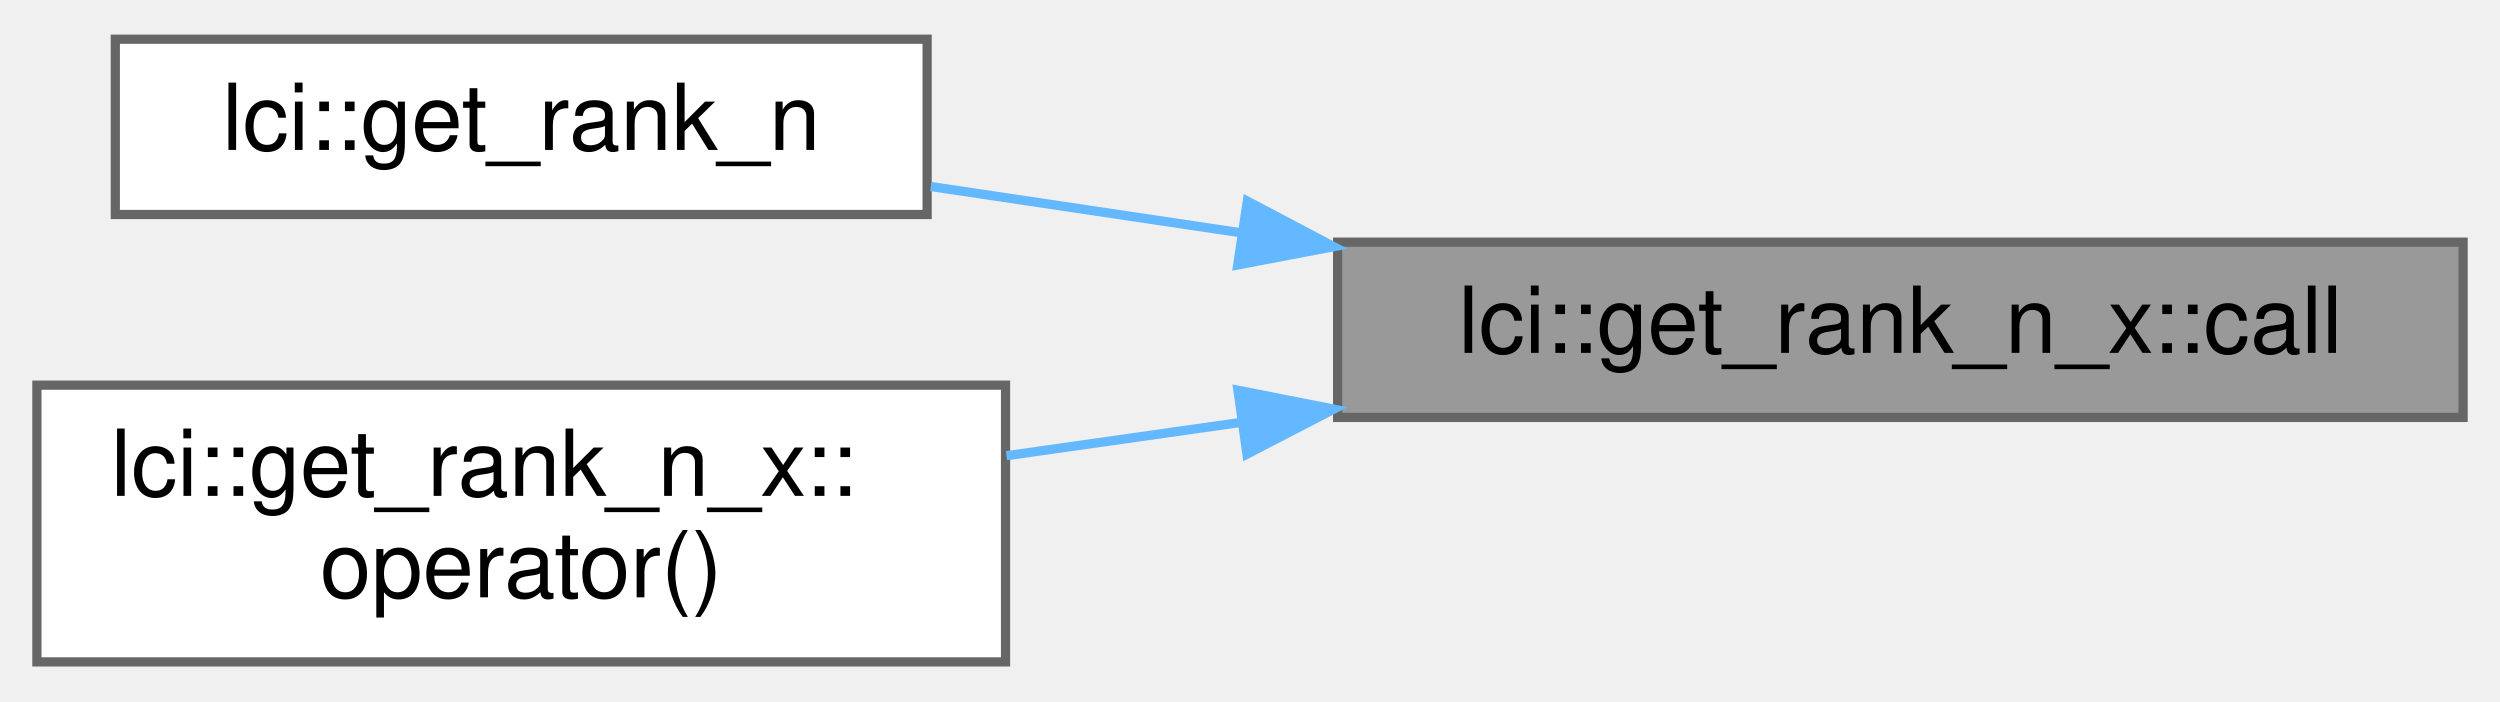
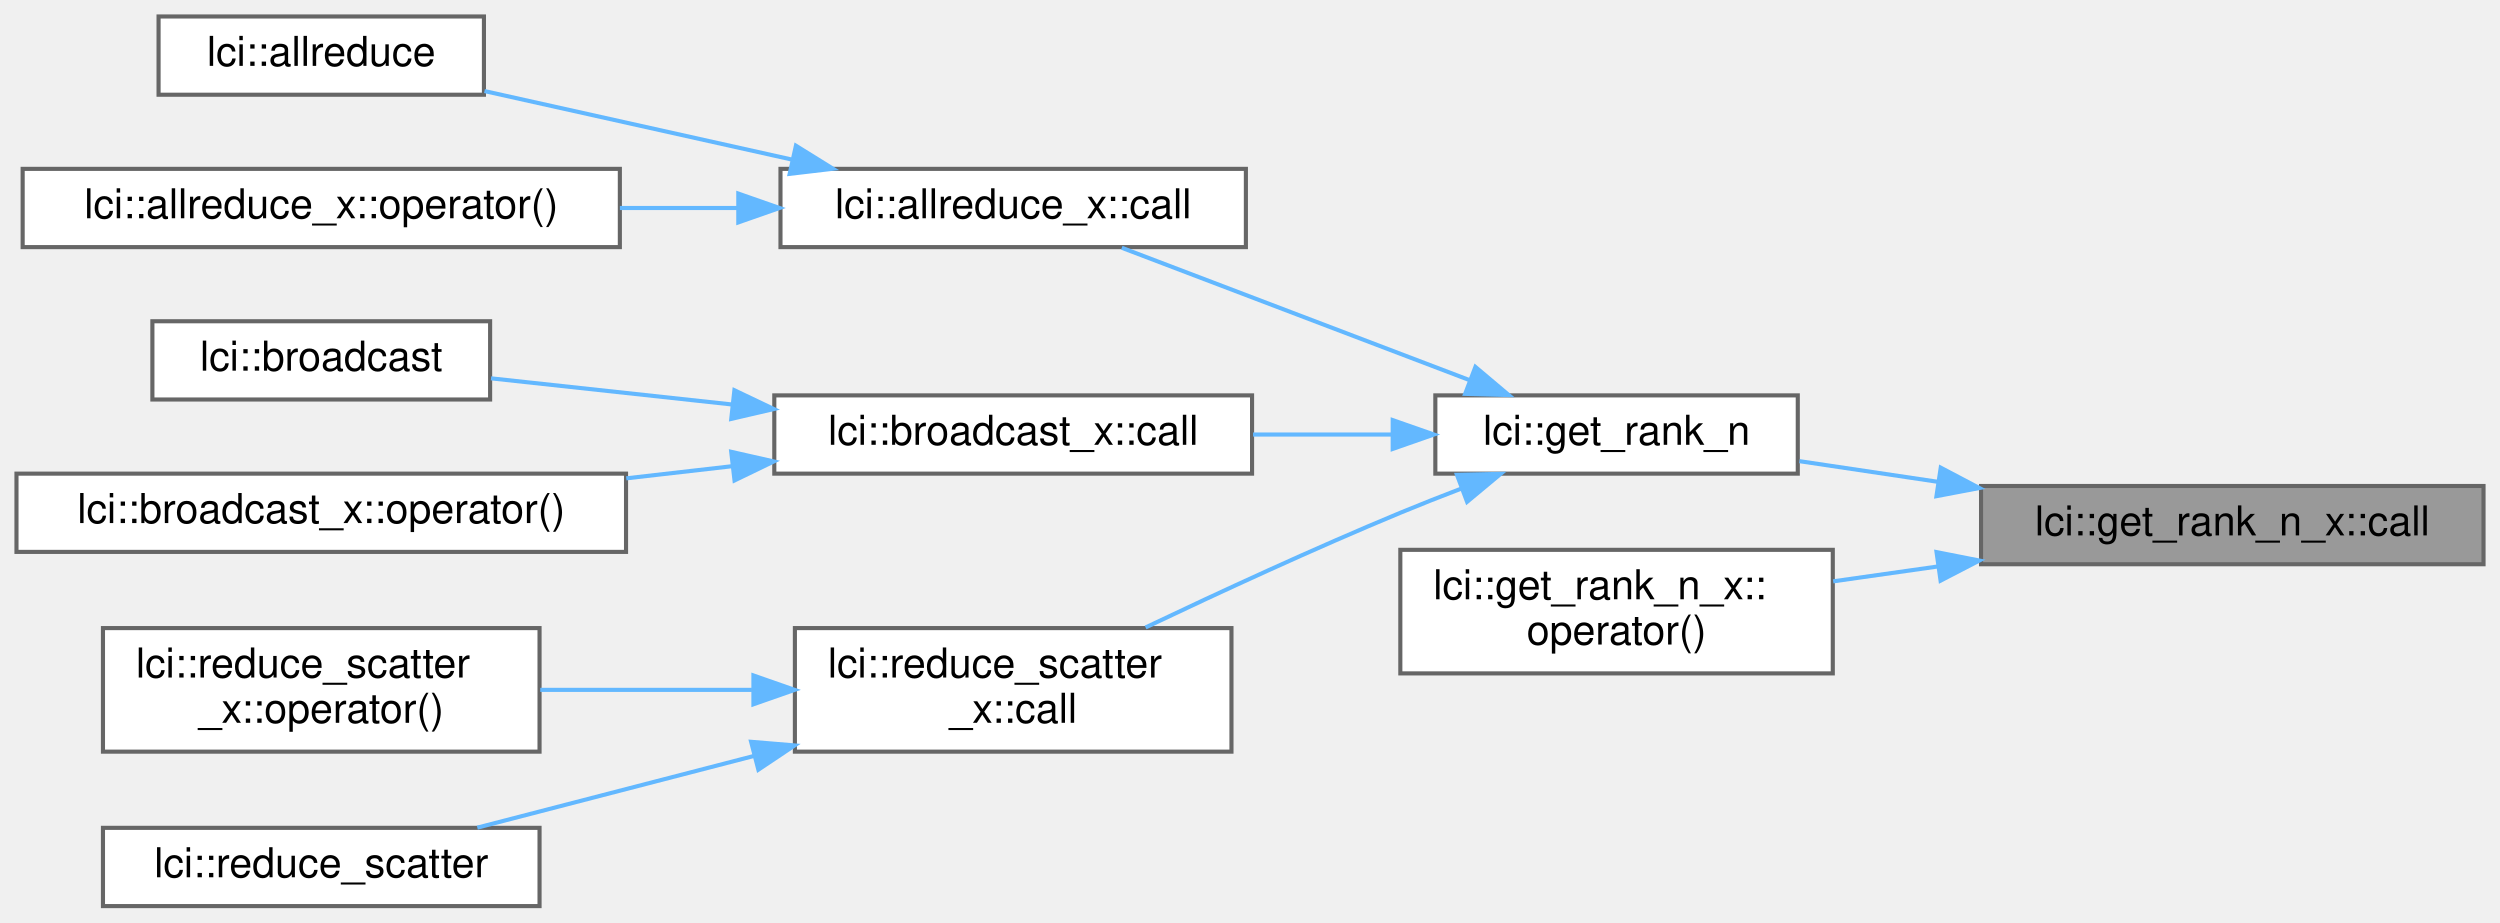
- <svg xmlns="http://www.w3.org/2000/svg" xmlns:xlink="http://www.w3.org/1999/xlink" width="271pt" height="76pt" viewBox="0.00 0.00 271.00 75.50">
-   <g id="graph0" class="graph" transform="scale(1 1) rotate(0) translate(4 71.5)">
+ <svg xmlns="http://www.w3.org/2000/svg" xmlns:xlink="http://www.w3.org/1999/xlink" width="607pt" height="224pt" viewBox="0.00 0.00 607.00 224.00">
+   <g id="graph0" class="graph" transform="scale(1 1) rotate(0) translate(4 220)">
    <g id="Node000001" class="node">
      <g id="a_Node000001">
        <a xlink:title=" ">
-           <polygon fill="#999999" stroke="#666666" points="263,-45.5 141,-45.5 141,-26.5 263,-26.5 263,-45.5" />
-           <text text-anchor="middle" x="202" y="-33.5" font-family="Helvetica,sans-Serif" font-size="10.00">lci::get_rank_n_x::call</text>
+           <polygon fill="#999999" stroke="#666666" points="599,-102 477,-102 477,-83 599,-83 599,-102" />
+           <text text-anchor="middle" x="538" y="-90" font-family="Helvetica,sans-Serif" font-size="10.00">lci::get_rank_n_x::call</text>
        </a>
      </g>
    </g>
    <g id="Node000002" class="node">
      <g id="a_Node000002">
        <a xlink:href="../../d5/dd3/namespacelci.html#a6e99f95e9b71b259ea5078c23d0ff4b9" target="_top" xlink:title=" ">
-           <polygon fill="white" stroke="#666666" points="96.5,-67.5 8.5,-67.5 8.5,-48.5 96.5,-48.5 96.5,-67.5" />
-           <text text-anchor="middle" x="52.5" y="-55.5" font-family="Helvetica,sans-Serif" font-size="10.00">lci::get_rank_n</text>
+           <polygon fill="white" stroke="#666666" points="432.5,-124 344.5,-124 344.5,-105 432.5,-105 432.5,-124" />
+           <text text-anchor="middle" x="388.5" y="-112" font-family="Helvetica,sans-Serif" font-size="10.00">lci::get_rank_n</text>
        </a>
      </g>
    </g>
    <g id="edge1_Node000001_Node000002" class="edge">
      <g id="a_edge1_Node000001_Node000002">
        <a xlink:title=" ">
-           <path fill="none" stroke="#63b8ff" d="M130.55,-46.51C119.07,-48.22 107.48,-49.95 96.9,-51.53" />
-           <polygon fill="#63b8ff" stroke="#63b8ff" points="131.21,-49.95 140.58,-45.01 130.17,-43.03 131.21,-49.95" />
+           <path fill="none" stroke="#63b8ff" d="M466.55,-103.01C455.07,-104.72 443.48,-106.45 432.9,-108.03" />
+           <polygon fill="#63b8ff" stroke="#63b8ff" points="467.21,-106.45 476.58,-101.51 466.17,-99.53 467.21,-106.45" />
+         </a>
+       </g>
+     </g>
+     <g id="Node000012" class="node">
+       <g id="a_Node000012">
+         <a xlink:href="../../db/db4/classlci_1_1get__rank__n__x.html#aa43d44e09389aa0cb17f9400ac157bf0" target="_top" xlink:title=" ">
+           <polygon fill="white" stroke="#666666" points="441,-86.5 336,-86.5 336,-56.5 441,-56.5 441,-86.5" />
+           <text text-anchor="start" x="344" y="-74.5" font-family="Helvetica,sans-Serif" font-size="10.00">lci::get_rank_n_x::</text>
+           <text text-anchor="middle" x="388.5" y="-63.5" font-family="Helvetica,sans-Serif" font-size="10.00">operator()</text>
+         </a>
+       </g>
+     </g>
+     <g id="edge11_Node000001_Node000012" class="edge">
+       <g id="a_edge11_Node000001_Node000012">
+         <a xlink:title=" ">
+           <path fill="none" stroke="#63b8ff" d="M466.56,-82.47C457.98,-81.25 449.34,-80.02 441.1,-78.85" />
+           <polygon fill="#63b8ff" stroke="#63b8ff" points="466.19,-85.95 476.58,-83.9 467.17,-79.02 466.19,-85.95" />
        </a>
      </g>
    </g>
    <g id="Node000003" class="node">
      <g id="a_Node000003">
-         <a xlink:href="../../db/db4/classlci_1_1get__rank__n__x.html#aa43d44e09389aa0cb17f9400ac157bf0" target="_top" xlink:title=" ">
-           <polygon fill="white" stroke="#666666" points="105,-30 0,-30 0,0 105,0 105,-30" />
-           <text text-anchor="start" x="8" y="-18" font-family="Helvetica,sans-Serif" font-size="10.00">lci::get_rank_n_x::</text>
-           <text text-anchor="middle" x="52.5" y="-7" font-family="Helvetica,sans-Serif" font-size="10.00">operator()</text>
+         <a xlink:href="../../dc/d4c/classlci_1_1allreduce__x.html#ad70970fdb1d158340fbd6f67704cbc0b" target="_top" xlink:title=" ">
+           <polygon fill="white" stroke="#666666" points="298.5,-179 185.5,-179 185.5,-160 298.5,-160 298.5,-179" />
+           <text text-anchor="middle" x="242" y="-167" font-family="Helvetica,sans-Serif" font-size="10.00">lci::allreduce_x::call</text>
        </a>
      </g>
    </g>
-     <g id="edge2_Node000001_Node000003" class="edge">
-       <g id="a_edge2_Node000001_Node000003">
+     <g id="edge2_Node000002_Node000003" class="edge">
+       <g id="a_edge2_Node000002_Node000003">
        <a xlink:title=" ">
-           <path fill="none" stroke="#63b8ff" d="M130.56,-25.97C121.98,-24.75 113.34,-23.52 105.1,-22.35" />
-           <polygon fill="#63b8ff" stroke="#63b8ff" points="130.19,-29.45 140.58,-27.4 131.17,-22.52 130.19,-29.45" />
+           <path fill="none" stroke="#63b8ff" d="M352.84,-127.69C326.83,-137.59 291.81,-150.92 268.37,-159.84" />
+           <polygon fill="#63b8ff" stroke="#63b8ff" points="354.23,-130.91 362.33,-124.08 351.74,-124.37 354.23,-130.91" />
+         </a>
+       </g>
+     </g>
+     <g id="Node000006" class="node">
+       <g id="a_Node000006">
+         <a xlink:href="../../d2/d49/classlci_1_1broadcast__x.html#a2cf8cbe7f7e9184c613d00170606979d" target="_top" xlink:title=" ">
+           <polygon fill="white" stroke="#666666" points="300,-124 184,-124 184,-105 300,-105 300,-124" />
+           <text text-anchor="middle" x="242" y="-112" font-family="Helvetica,sans-Serif" font-size="10.00">lci::broadcast_x::call</text>
+         </a>
+       </g>
+     </g>
+     <g id="edge5_Node000002_Node000006" class="edge">
+       <g id="a_edge5_Node000002_Node000006">
+         <a xlink:title=" ">
+           <path fill="none" stroke="#63b8ff" d="M333.86,-114.5C322.9,-114.5 311.32,-114.5 300.24,-114.5" />
+           <polygon fill="#63b8ff" stroke="#63b8ff" points="334.15,-118 344.15,-114.5 334.15,-111 334.15,-118" />
+         </a>
+       </g>
+     </g>
+     <g id="Node000009" class="node">
+       <g id="a_Node000009">
+         <a xlink:href="../../da/ded/classlci_1_1reduce__scatter__x.html#ad009b3d0c00b5951d0116485cc00a24c" target="_top" xlink:title=" ">
+           <polygon fill="white" stroke="#666666" points="295,-67.5 189,-67.5 189,-37.5 295,-37.5 295,-67.5" />
+           <text text-anchor="start" x="197" y="-55.5" font-family="Helvetica,sans-Serif" font-size="10.00">lci::reduce_scatter</text>
+           <text text-anchor="middle" x="242" y="-44.5" font-family="Helvetica,sans-Serif" font-size="10.00">_x::call</text>
+         </a>
+       </g>
+     </g>
+     <g id="edge8_Node000002_Node000009" class="edge">
+       <g id="a_edge8_Node000002_Node000009">
+         <a xlink:title=" ">
+           <path fill="none" stroke="#63b8ff" d="M350.85,-101.39C345.84,-99.47 340.77,-97.48 336,-95.5 315.13,-86.84 292.08,-76.19 274.15,-67.66" />
+           <polygon fill="#63b8ff" stroke="#63b8ff" points="349.75,-104.71 360.35,-104.94 352.21,-98.16 349.75,-104.71" />
+         </a>
+       </g>
+     </g>
+     <g id="Node000004" class="node">
+       <g id="a_Node000004">
+         <a xlink:href="../../d5/dd3/namespacelci.html#ac8ef1bed5031bfdf08b7d80a33809d40" target="_top" xlink:title=" ">
+           <polygon fill="white" stroke="#666666" points="113.5,-216 34.5,-216 34.5,-197 113.5,-197 113.5,-216" />
+           <text text-anchor="middle" x="74" y="-204" font-family="Helvetica,sans-Serif" font-size="10.00">lci::allreduce</text>
+         </a>
+       </g>
+     </g>
+     <g id="edge3_Node000003_Node000004" class="edge">
+       <g id="a_edge3_Node000003_Node000004">
+         <a xlink:title=" ">
+           <path fill="none" stroke="#63b8ff" d="M188.48,-181.21C164.21,-186.62 135.9,-192.93 113.63,-197.89" />
+           <polygon fill="#63b8ff" stroke="#63b8ff" points="189.25,-184.62 198.25,-179.03 187.73,-177.79 189.25,-184.62" />
+         </a>
+       </g>
+     </g>
+     <g id="Node000005" class="node">
+       <g id="a_Node000005">
+         <a xlink:href="../../dc/d4c/classlci_1_1allreduce__x.html#a246221d4fb66fae97d9b84458d9362d3" target="_top" xlink:title=" ">
+           <polygon fill="white" stroke="#666666" points="146.5,-179 1.5,-179 1.5,-160 146.5,-160 146.5,-179" />
+           <text text-anchor="middle" x="74" y="-167" font-family="Helvetica,sans-Serif" font-size="10.00">lci::allreduce_x::operator()</text>
+         </a>
+       </g>
+     </g>
+     <g id="edge4_Node000003_Node000005" class="edge">
+       <g id="a_edge4_Node000003_Node000005">
+         <a xlink:title=" ">
+           <path fill="none" stroke="#63b8ff" d="M175.19,-169.5C165.76,-169.5 156.03,-169.5 146.51,-169.5" />
+           <polygon fill="#63b8ff" stroke="#63b8ff" points="175.26,-173 185.26,-169.5 175.26,-166 175.26,-173" />
+         </a>
+       </g>
+     </g>
+     <g id="Node000007" class="node">
+       <g id="a_Node000007">
+         <a xlink:href="../../d5/dd3/namespacelci.html#a16edb894b126be5a60737362cea89af5" target="_top" xlink:title=" ">
+           <polygon fill="white" stroke="#666666" points="115,-142 33,-142 33,-123 115,-123 115,-142" />
+           <text text-anchor="middle" x="74" y="-130" font-family="Helvetica,sans-Serif" font-size="10.00">lci::broadcast</text>
+         </a>
+       </g>
+     </g>
+     <g id="edge6_Node000006_Node000007" class="edge">
+       <g id="a_edge6_Node000006_Node000007">
+         <a xlink:title=" ">
+           <path fill="none" stroke="#63b8ff" d="M173.92,-121.77C154.02,-123.93 132.85,-126.23 115.22,-128.14" />
+           <polygon fill="#63b8ff" stroke="#63b8ff" points="174.31,-125.25 183.87,-120.69 173.55,-118.29 174.31,-125.25" />
+         </a>
+       </g>
+     </g>
+     <g id="Node000008" class="node">
+       <g id="a_Node000008">
+         <a xlink:href="../../d2/d49/classlci_1_1broadcast__x.html#a38dee647c6e537e46e491de5fc4ba047" target="_top" xlink:title=" ">
+           <polygon fill="white" stroke="#666666" points="148,-105 0,-105 0,-86 148,-86 148,-105" />
+           <text text-anchor="middle" x="74" y="-93" font-family="Helvetica,sans-Serif" font-size="10.00">lci::broadcast_x::operator()</text>
+         </a>
+       </g>
+     </g>
+     <g id="edge7_Node000006_Node000008" class="edge">
+       <g id="a_edge7_Node000006_Node000008">
+         <a xlink:title=" ">
+           <path fill="none" stroke="#63b8ff" d="M173.71,-106.8C165.26,-105.83 156.59,-104.84 148.06,-103.86" />
+           <polygon fill="#63b8ff" stroke="#63b8ff" points="173.54,-110.3 183.87,-107.96 174.34,-103.35 173.54,-110.3" />
+         </a>
+       </g>
+     </g>
+     <g id="Node000010" class="node">
+       <g id="a_Node000010">
+         <a xlink:href="../../da/ded/classlci_1_1reduce__scatter__x.html#abdab5e752271b6d87e3d84bcd2fc943a" target="_top" xlink:title=" ">
+           <polygon fill="white" stroke="#666666" points="127,-67.5 21,-67.5 21,-37.5 127,-37.5 127,-67.5" />
+           <text text-anchor="start" x="29" y="-55.5" font-family="Helvetica,sans-Serif" font-size="10.00">lci::reduce_scatter</text>
+           <text text-anchor="middle" x="74" y="-44.5" font-family="Helvetica,sans-Serif" font-size="10.00">_x::operator()</text>
+         </a>
+       </g>
+     </g>
+     <g id="edge9_Node000009_Node000010" class="edge">
+       <g id="a_edge9_Node000009_Node000010">
+         <a xlink:title=" ">
+           <path fill="none" stroke="#63b8ff" d="M178.57,-52.5C161.63,-52.5 143.48,-52.5 127.17,-52.5" />
+           <polygon fill="#63b8ff" stroke="#63b8ff" points="178.93,-56 188.93,-52.5 178.93,-49 178.93,-56" />
+         </a>
+       </g>
+     </g>
+     <g id="Node000011" class="node">
+       <g id="a_Node000011">
+         <a xlink:href="../../d5/dd3/namespacelci.html#ae125fcd92edea24a33fc3ad31df575ec" target="_top" xlink:title=" ">
+           <polygon fill="white" stroke="#666666" points="127,-19 21,-19 21,0 127,0 127,-19" />
+           <text text-anchor="middle" x="74" y="-7" font-family="Helvetica,sans-Serif" font-size="10.00">lci::reduce_scatter</text>
+         </a>
+       </g>
+     </g>
+     <g id="edge10_Node000009_Node000011" class="edge">
+       <g id="a_edge10_Node000009_Node000011">
+         <a xlink:title=" ">
+           <path fill="none" stroke="#63b8ff" d="M179.07,-36.46C156.46,-30.6 131.63,-24.17 111.89,-19.05" />
+           <polygon fill="#63b8ff" stroke="#63b8ff" points="178.37,-39.89 188.93,-39.01 180.13,-33.12 178.37,-39.89" />
        </a>
      </g>
    </g>
  </g>
</svg>
